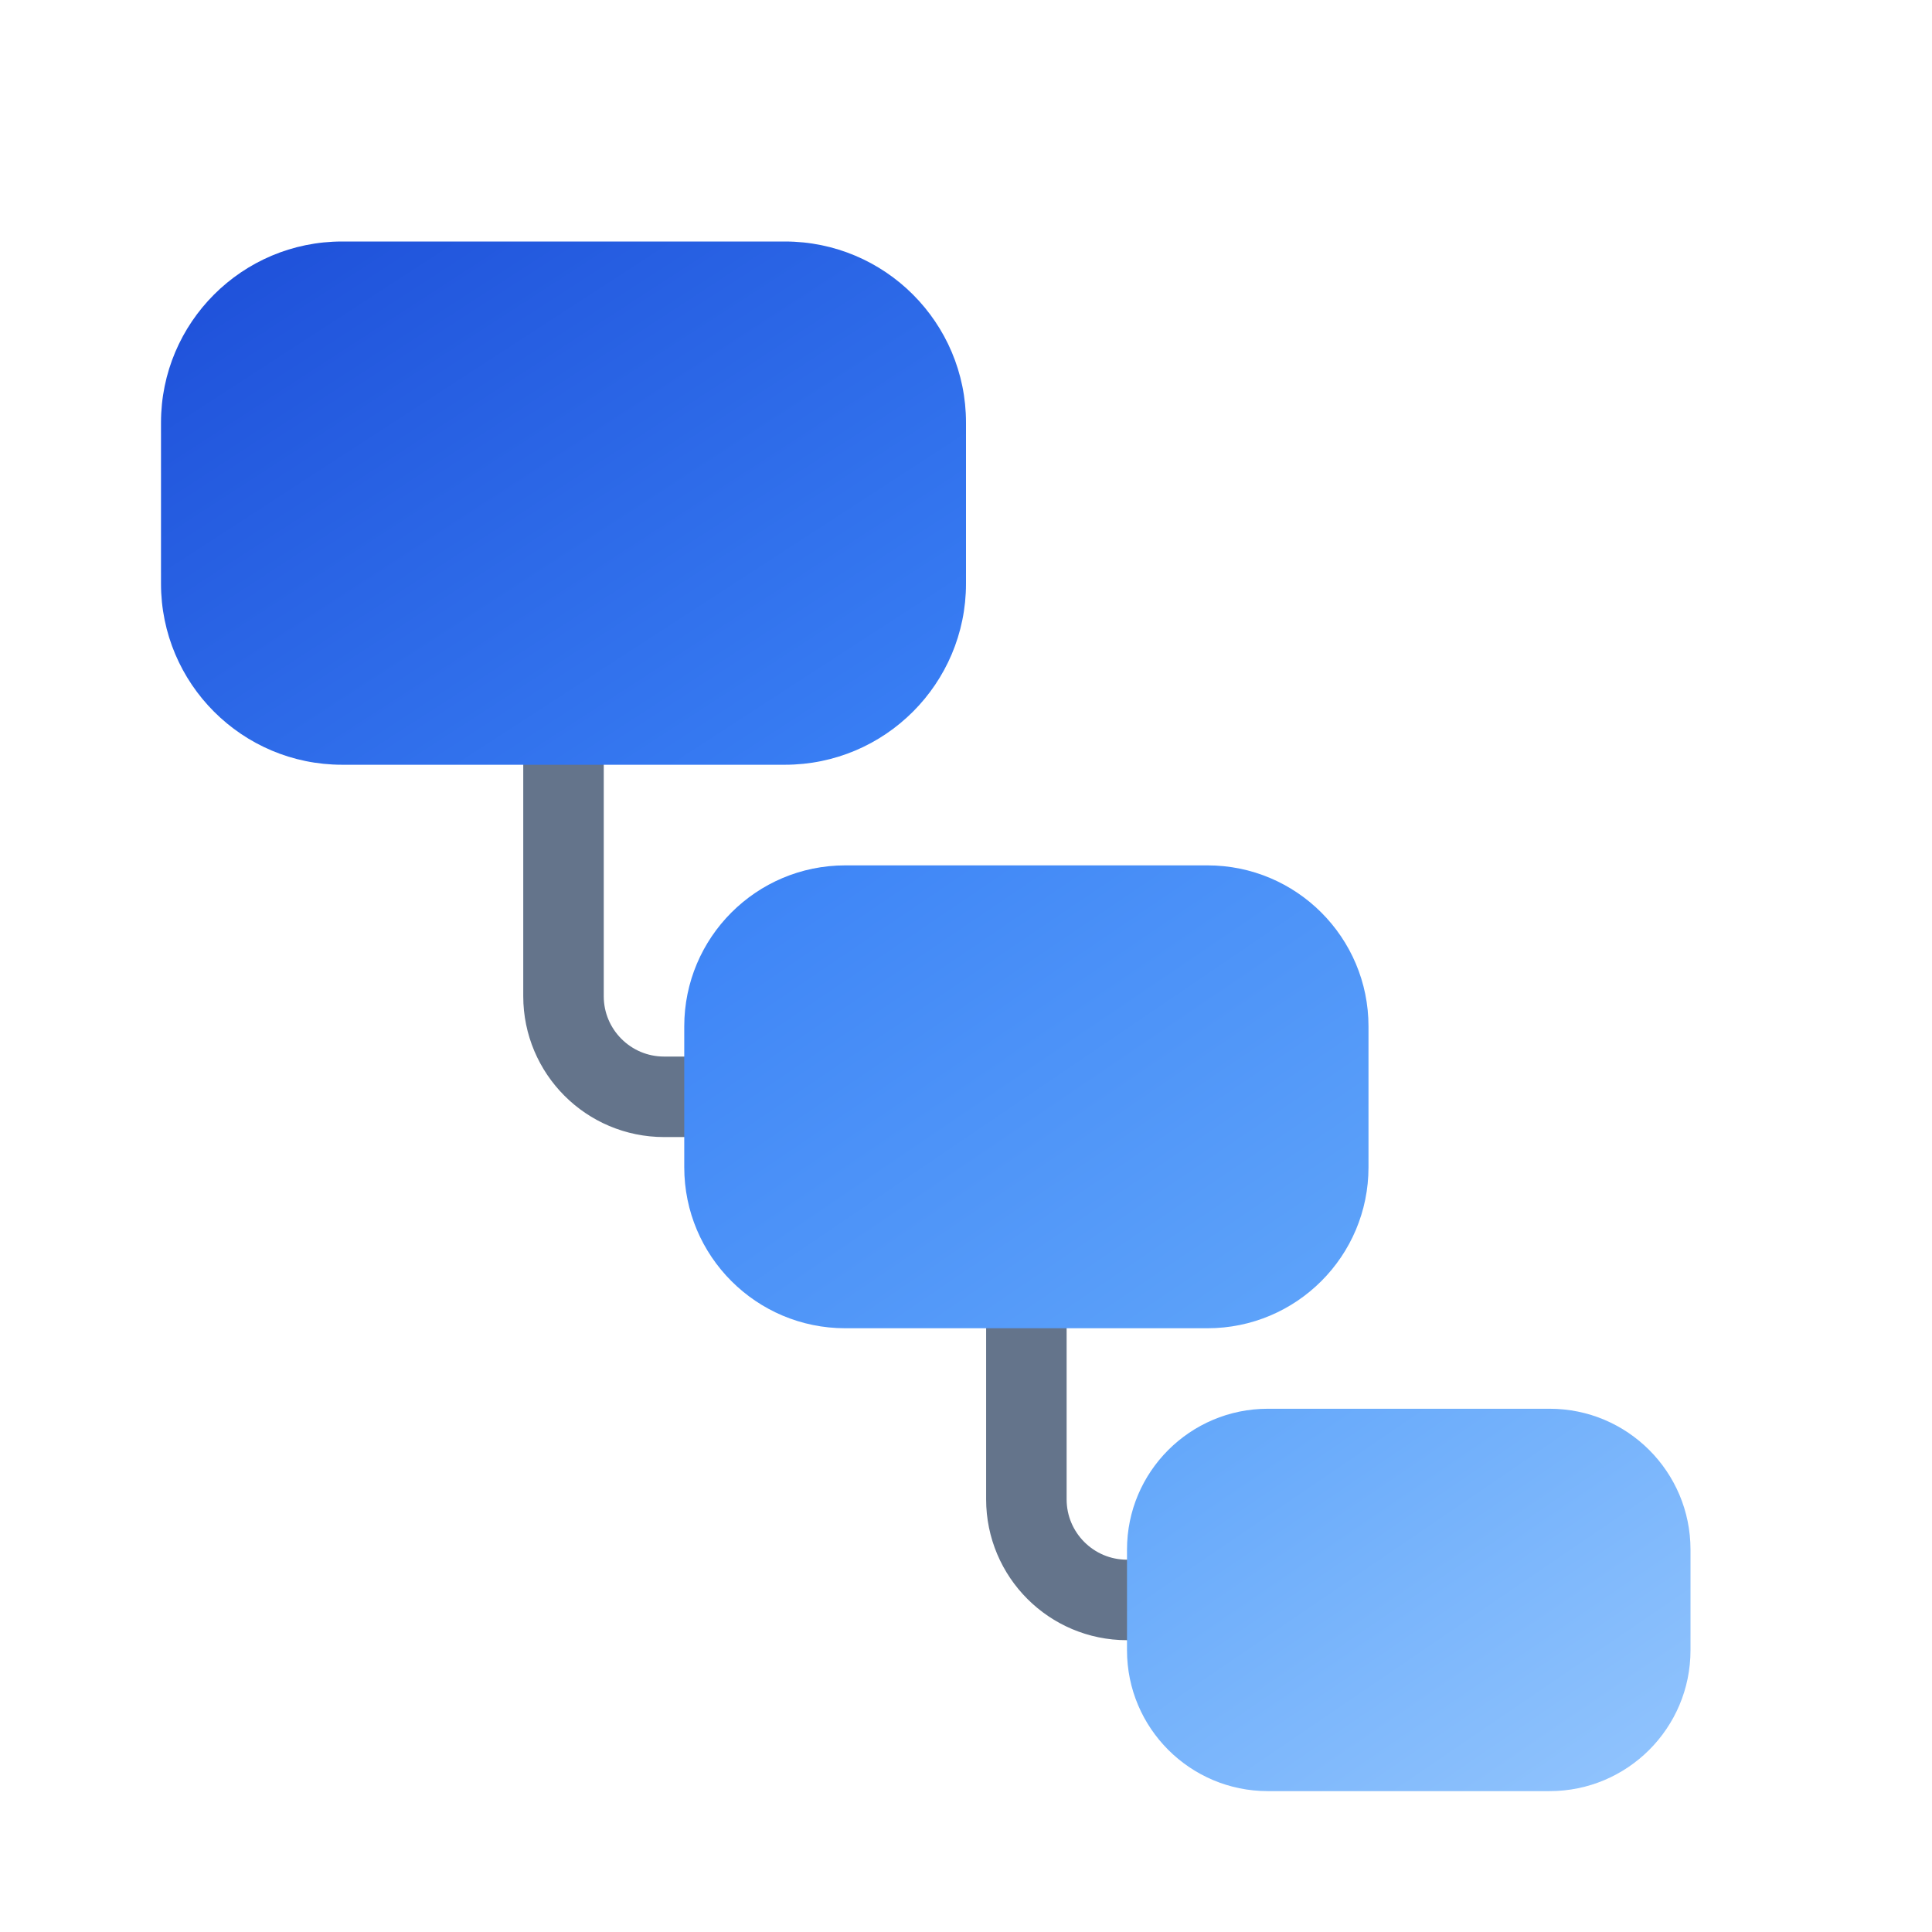
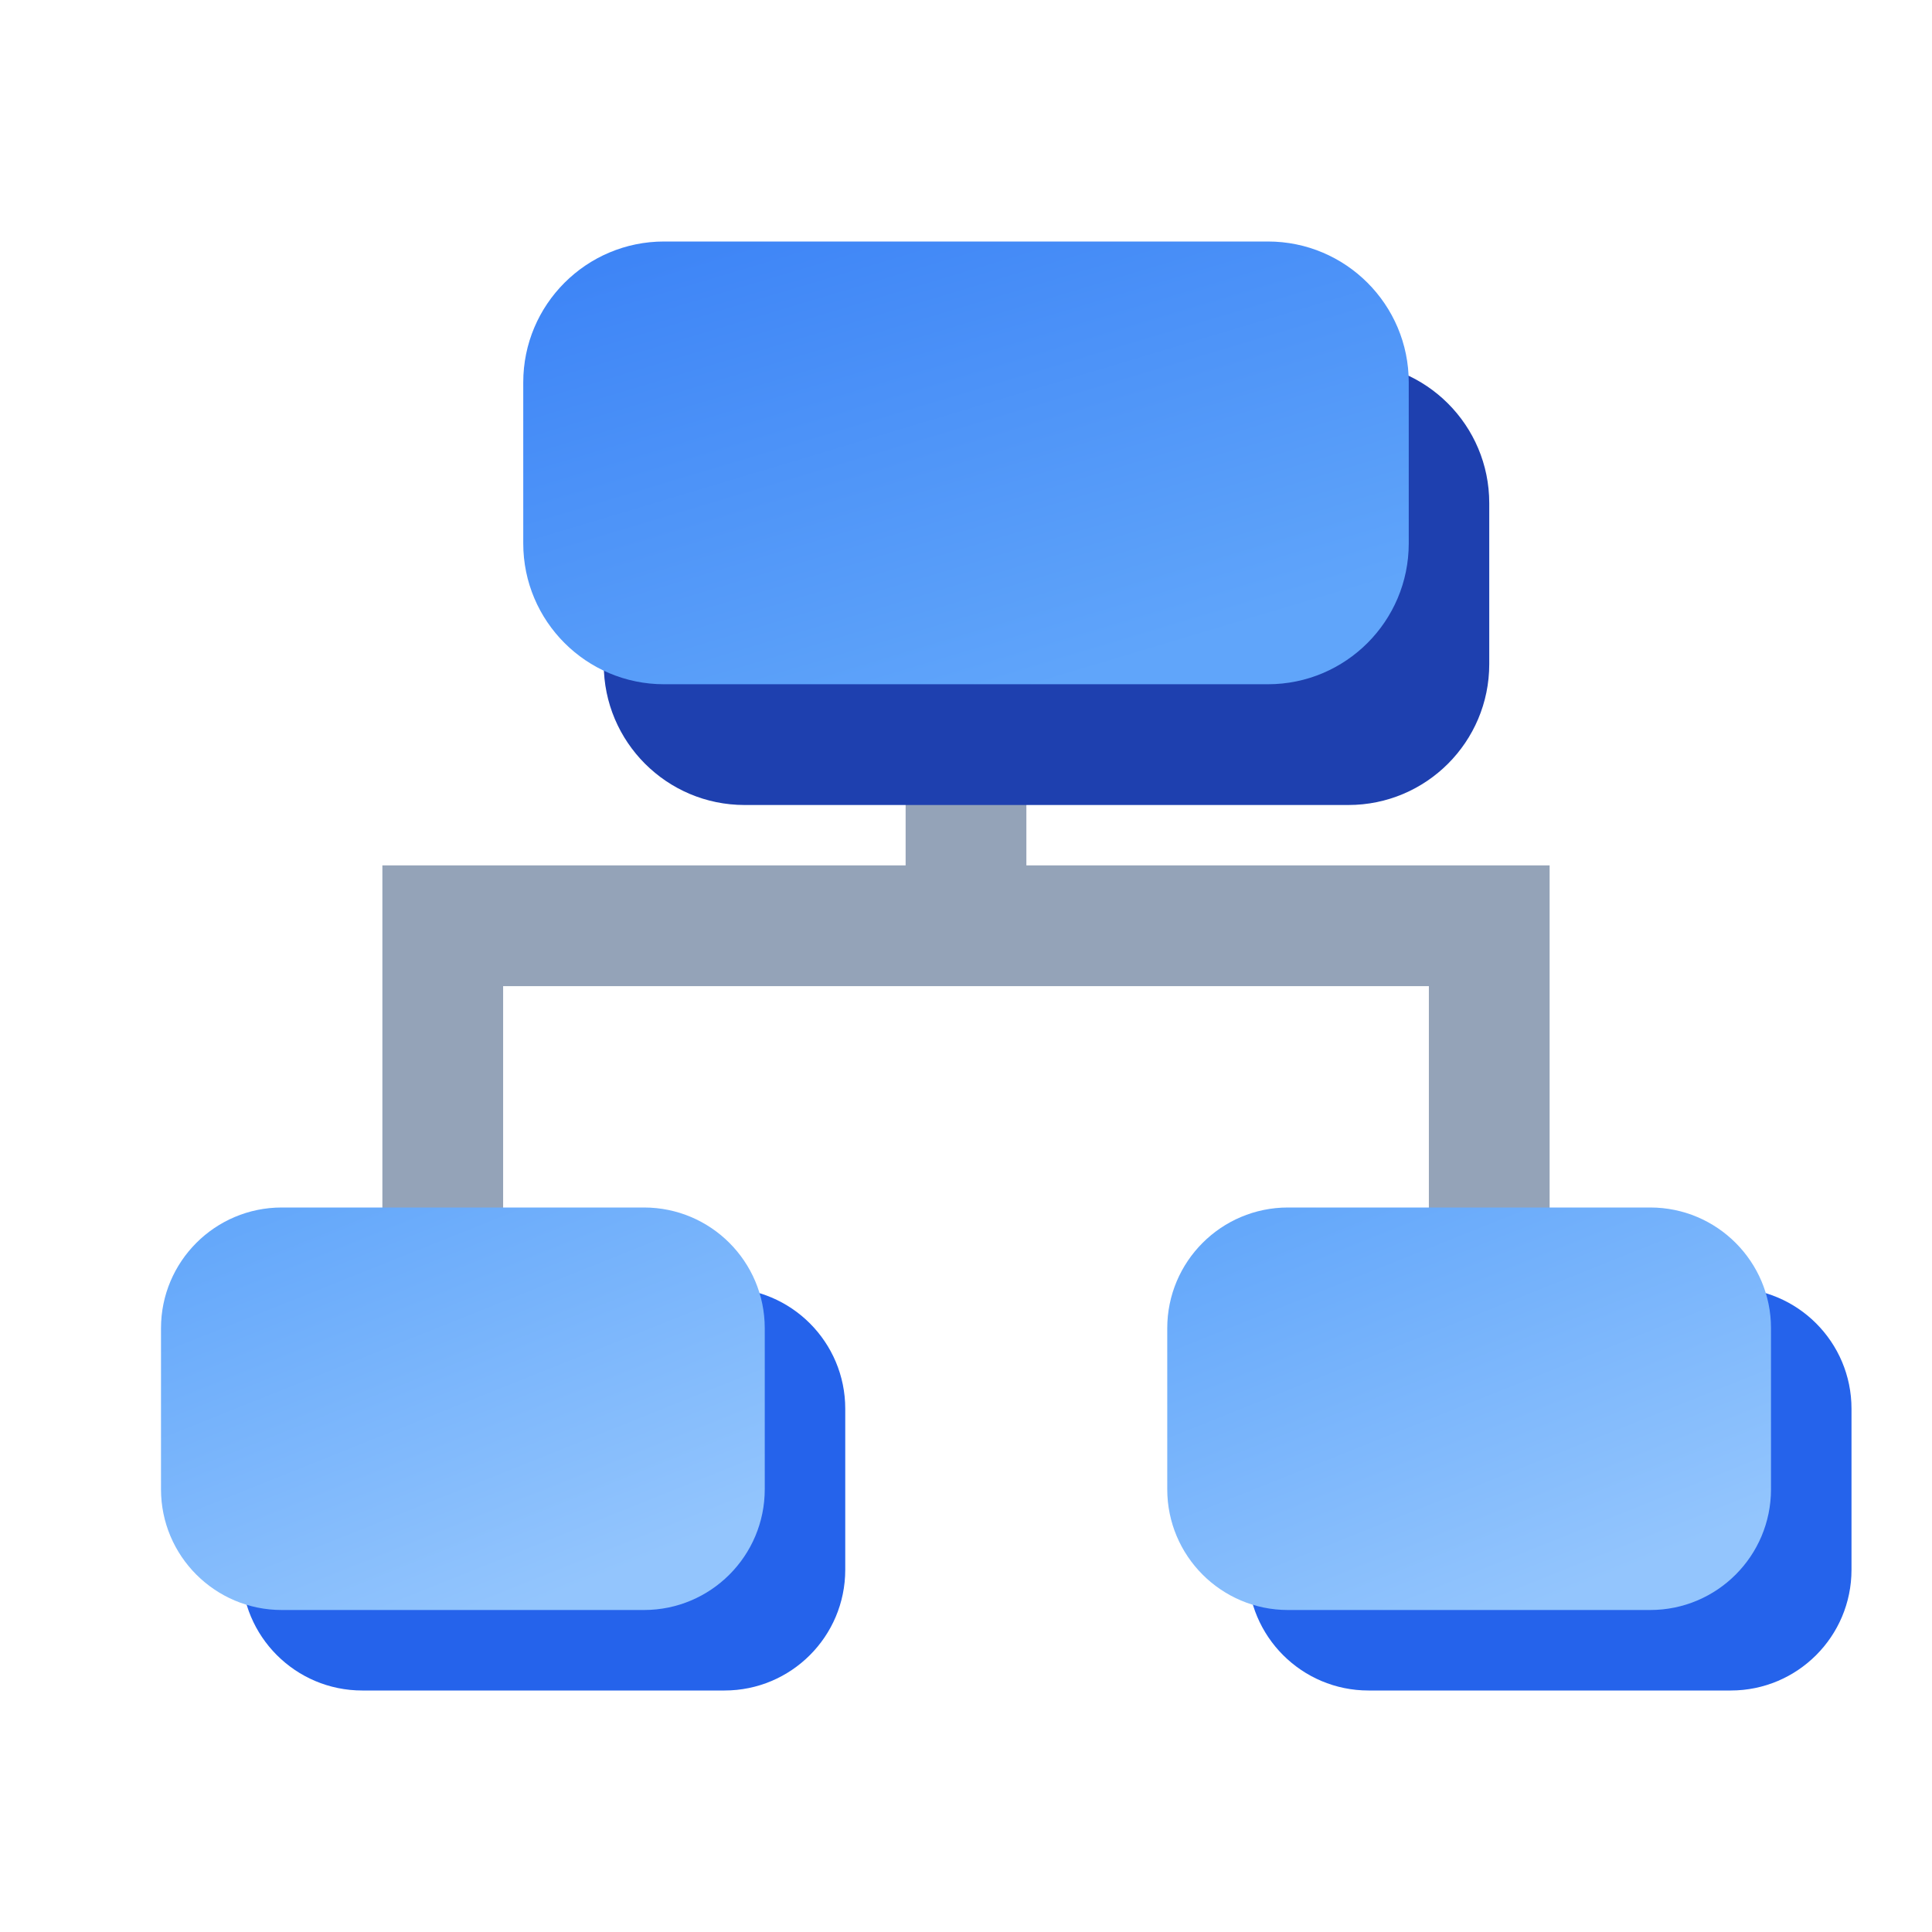
<svg xmlns="http://www.w3.org/2000/svg" viewBox="0 0 48 48" role="img" aria-label="OrgChart">
  <defs>
-     <linearGradient id="oc-a" x1="0" y1="0" x2="1" y2="1">
-       <stop offset="0" stop-color="#1d4ed8" />
-       <stop offset="1" stop-color="#3b82f6" />
-     </linearGradient>
-     <linearGradient id="oc-b" x1="0" y1="0" x2="1" y2="1">
+     <linearGradient id="oc-face" x1="0" y1="0" x2="0.6" y2="1">
      <stop offset="0" stop-color="#3b82f6" />
      <stop offset="1" stop-color="#60a5fa" />
    </linearGradient>
-     <linearGradient id="oc-c" x1="0" y1="0" x2="1" y2="1">
+     <linearGradient id="oc-leaf" x1="0" y1="0" x2="0.6" y2="1">
      <stop offset="0" stop-color="#60a5fa" />
      <stop offset="1" stop-color="#93c5fd" />
    </linearGradient>
  </defs>
-   <g fill="none" stroke="#64748b" stroke-width="2" stroke-linecap="round">
-     <path d="M14 19v5.75a2.5 2.5 0 0 0 2.5 2.5H17" />
-     <path d="M25.5 33v4.25a2.5 2.5 0 0 0 2.5 2.5H28" />
+   <g fill="none" stroke="#94a3b8" stroke-width="3" stroke-linecap="round">
+     <path d="M24 18v5" />
+     <path d="M11 30v-7h26v7" />
  </g>
-   <rect x="4" y="6" width="20" height="13" rx="4.5" fill="url(#oc-a)" />
-   <rect x="17" y="21.5" width="17" height="11.5" rx="4" fill="url(#oc-b)" />
-   <rect x="28" y="35" width="14" height="9.5" rx="3.5" fill="url(#oc-c)" />
+   <rect x="15" y="9" width="22" height="11" rx="3.5" fill="#1e40af" />
+   <rect x="13" y="6" width="22" height="11" rx="3.5" fill="url(#oc-face)" />
+   <rect x="6" y="32" width="15" height="10" rx="3" fill="#2563eb" />
+   <rect x="4" y="30" width="15" height="10" rx="3" fill="url(#oc-leaf)" />
+   <rect x="31" y="32" width="15" height="10" rx="3" fill="#2563eb" />
+   <rect x="29" y="30" width="15" height="10" rx="3" fill="url(#oc-leaf)" />
</svg>
